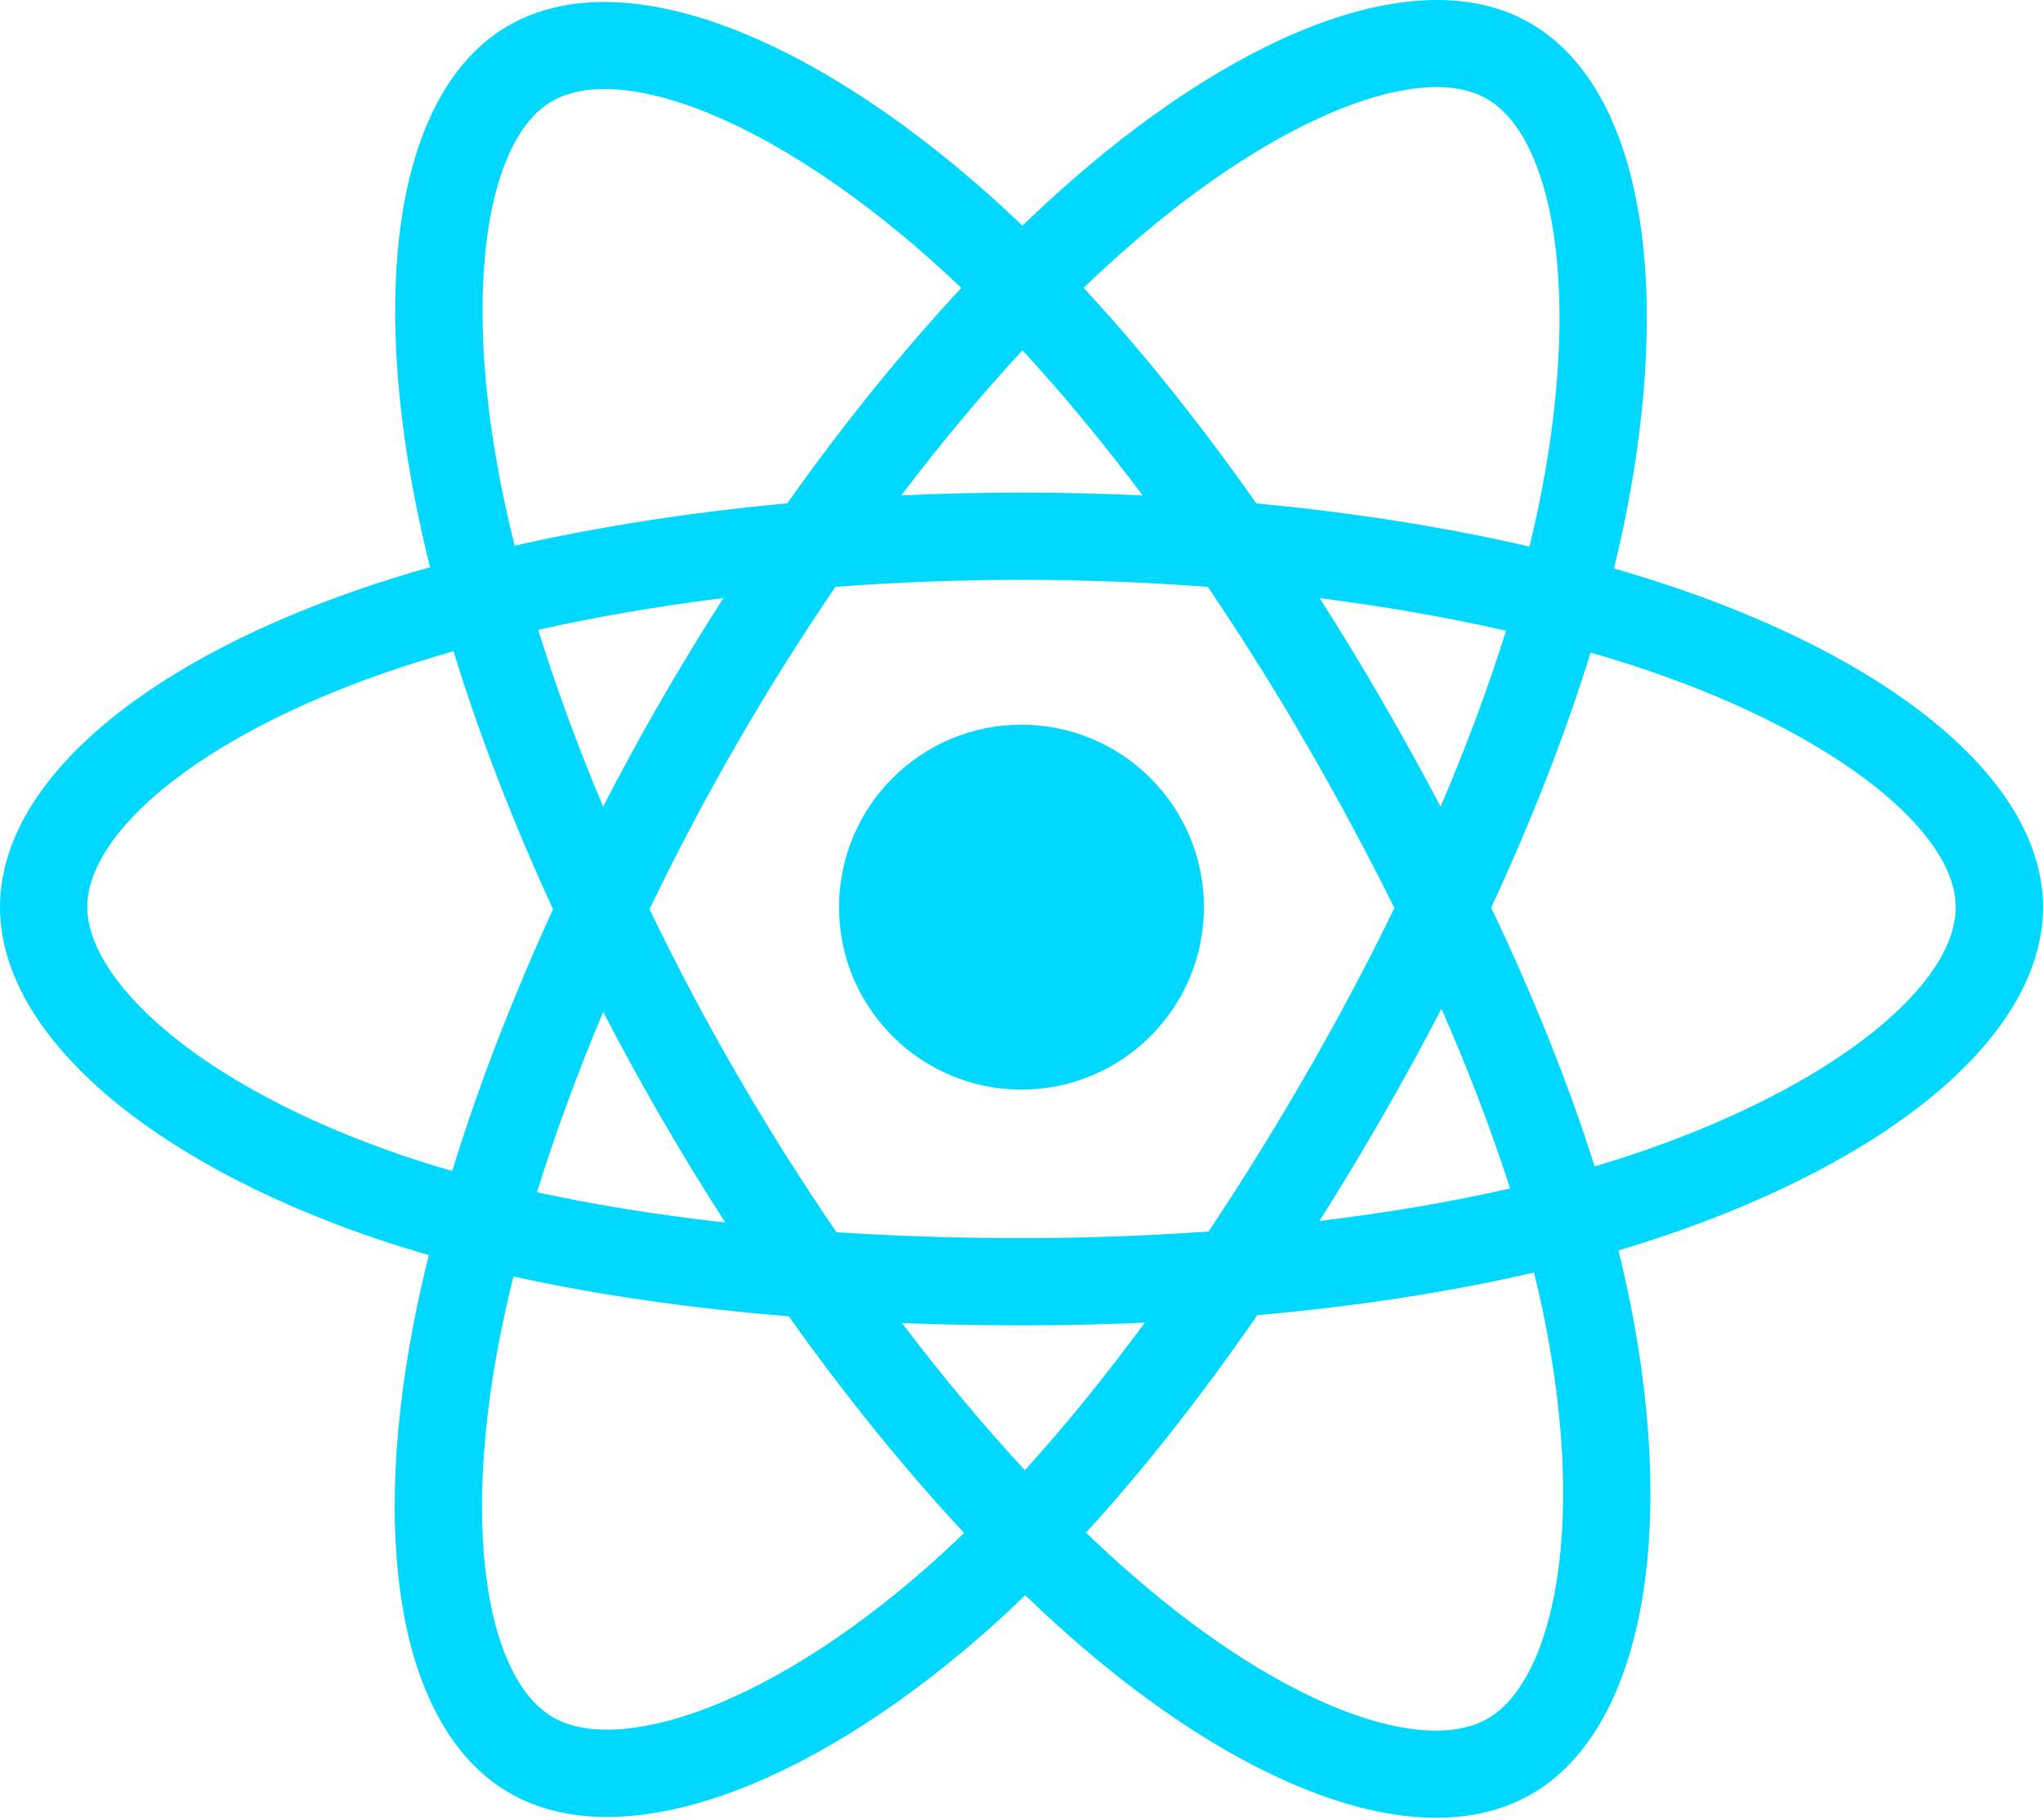
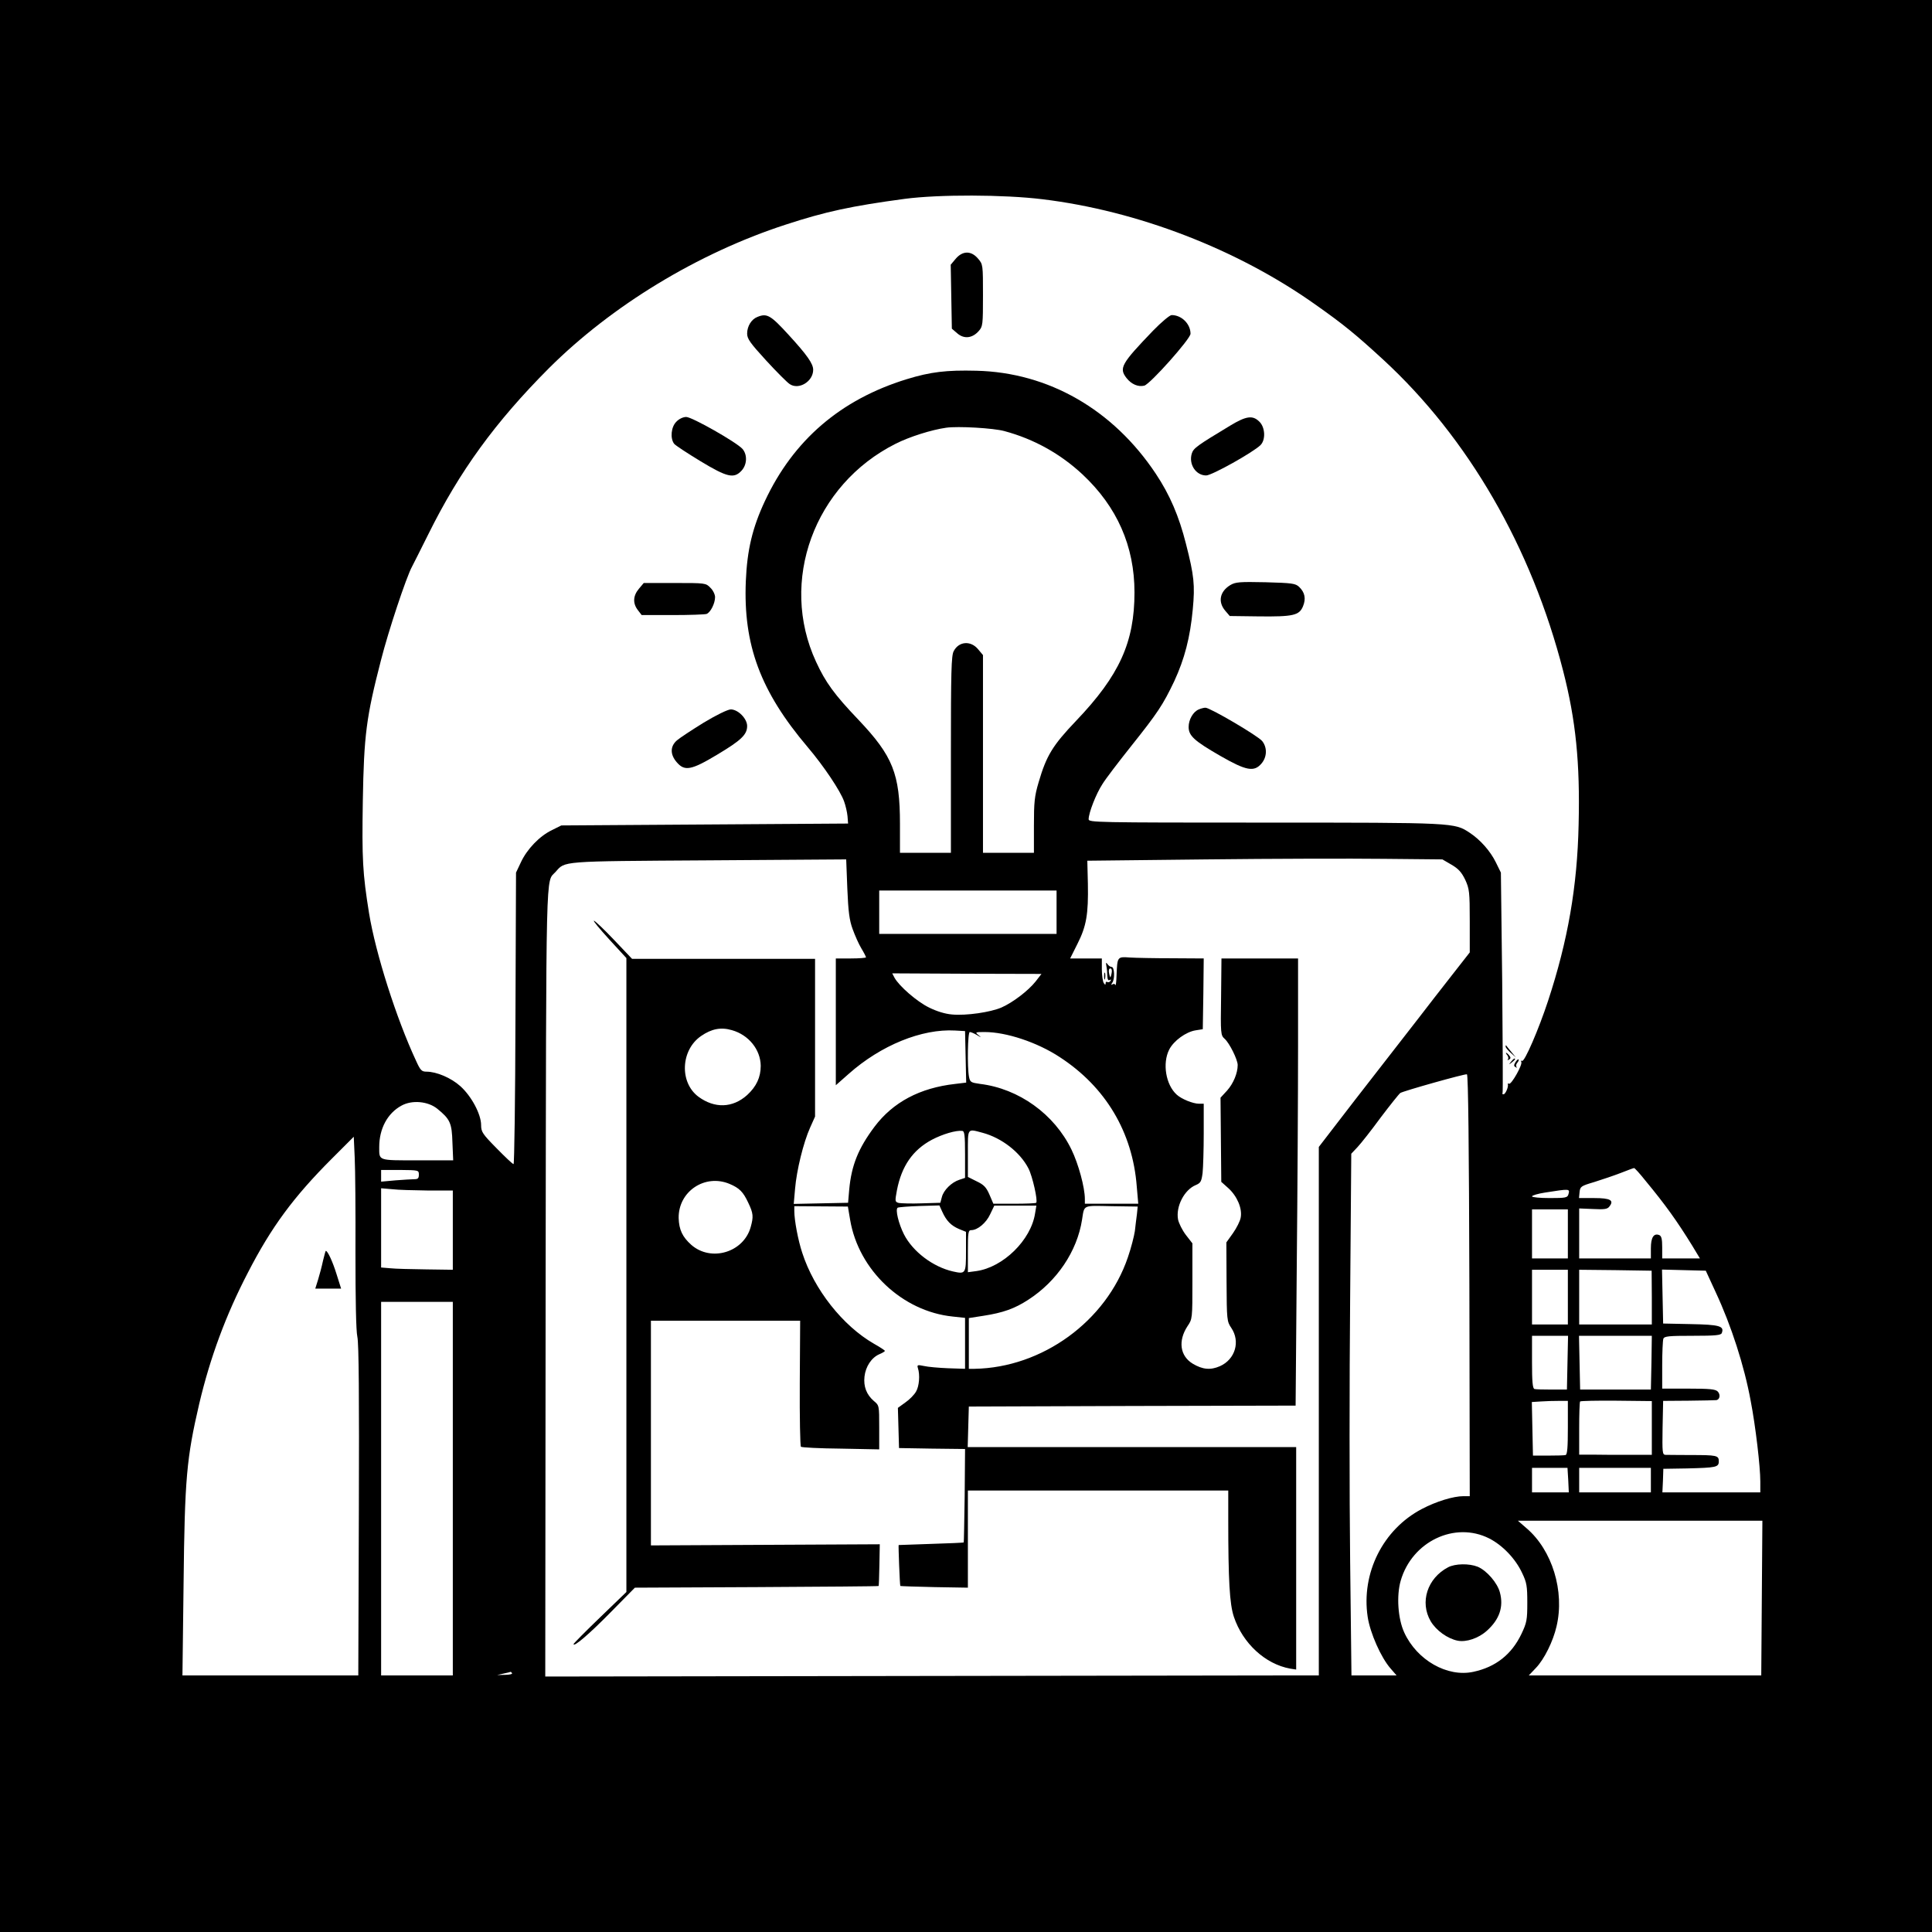
- <svg xmlns="http://www.w3.org/2000/svg" aria-hidden="true" role="img" class="iconify iconify--logos" width="35.93" height="32" preserveAspectRatio="xMidYMid meet" viewBox="0 0 256 228">
-   <path fill="#00D8FF" d="M210.483 73.824a171.49 171.49 0 0 0-8.24-2.597c.465-1.9.893-3.777 1.273-5.621c6.238-30.281 2.16-54.676-11.769-62.708c-13.355-7.7-35.196.329-57.254 19.526a171.23 171.23 0 0 0-6.375 5.848a155.866 155.866 0 0 0-4.241-3.917C100.759 3.829 77.587-4.822 63.673 3.233C50.33 10.957 46.379 33.89 51.995 62.588a170.974 170.974 0 0 0 1.892 8.48c-3.28.932-6.445 1.924-9.474 2.98C17.309 83.498 0 98.307 0 113.668c0 15.865 18.582 31.778 46.812 41.427a145.52 145.52 0 0 0 6.921 2.165a167.467 167.467 0 0 0-2.01 9.138c-5.354 28.2-1.173 50.591 12.134 58.266c13.744 7.926 36.812-.22 59.273-19.855a145.567 145.567 0 0 0 5.342-4.923a168.064 168.064 0 0 0 6.92 6.314c21.758 18.722 43.246 26.282 56.54 18.586c13.731-7.949 18.194-32.003 12.4-61.268a145.016 145.016 0 0 0-1.535-6.842c1.62-.48 3.21-.974 4.76-1.488c29.348-9.723 48.443-25.443 48.443-41.52c0-15.417-17.868-30.326-45.517-39.844Zm-6.365 70.984c-1.4.463-2.836.91-4.3 1.345c-3.24-10.257-7.612-21.163-12.963-32.432c5.106-11 9.31-21.767 12.459-31.957c2.619.758 5.16 1.557 7.61 2.4c23.69 8.156 38.14 20.213 38.14 29.504c0 9.896-15.606 22.743-40.946 31.14Zm-10.514 20.834c2.562 12.94 2.927 24.64 1.23 33.787c-1.524 8.219-4.59 13.698-8.382 15.893c-8.067 4.67-25.32-1.4-43.927-17.412a156.726 156.726 0 0 1-6.437-5.87c7.214-7.889 14.423-17.06 21.459-27.246c12.376-1.098 24.068-2.894 34.671-5.345a134.17 134.17 0 0 1 1.386 6.193ZM87.276 214.515c-7.882 2.783-14.16 2.863-17.955.675c-8.075-4.657-11.432-22.636-6.853-46.752a156.923 156.923 0 0 1 1.869-8.499c10.486 2.32 22.093 3.988 34.498 4.994c7.084 9.967 14.501 19.128 21.976 27.15a134.668 134.668 0 0 1-4.877 4.492c-9.933 8.682-19.886 14.842-28.658 17.94ZM50.35 144.747c-12.483-4.267-22.792-9.812-29.858-15.863c-6.35-5.437-9.555-10.836-9.555-15.216c0-9.322 13.897-21.212 37.076-29.293c2.813-.98 5.757-1.905 8.812-2.773c3.204 10.42 7.406 21.315 12.477 32.332c-5.137 11.18-9.399 22.249-12.634 32.792a134.718 134.718 0 0 1-6.318-1.979Zm12.378-84.26c-4.811-24.587-1.616-43.134 6.425-47.789c8.564-4.958 27.502 2.111 47.463 19.835a144.318 144.318 0 0 1 3.841 3.545c-7.438 7.987-14.787 17.08-21.808 26.988c-12.04 1.116-23.565 2.908-34.161 5.309a160.342 160.342 0 0 1-1.76-7.887Zm110.427 27.268a347.8 347.8 0 0 0-7.785-12.803c8.168 1.033 15.994 2.404 23.343 4.08c-2.206 7.072-4.956 14.465-8.193 22.045a381.151 381.151 0 0 0-7.365-13.322Zm-45.032-43.861c5.044 5.465 10.096 11.566 15.065 18.186a322.04 322.04 0 0 0-30.257-.006c4.974-6.559 10.069-12.652 15.192-18.18ZM82.802 87.83a323.167 323.167 0 0 0-7.227 13.238c-3.184-7.553-5.909-14.98-8.134-22.152c7.304-1.634 15.093-2.97 23.209-3.984a321.524 321.524 0 0 0-7.848 12.897Zm8.081 65.352c-8.385-.936-16.291-2.203-23.593-3.793c2.26-7.3 5.045-14.885 8.298-22.6a321.187 321.187 0 0 0 7.257 13.246c2.594 4.48 5.28 8.868 8.038 13.147Zm37.542 31.03c-5.184-5.592-10.354-11.779-15.403-18.433c4.902.192 9.899.29 14.978.29c5.218 0 10.376-.117 15.453-.343c-4.985 6.774-10.018 12.97-15.028 18.486Zm52.198-57.817c3.422 7.8 6.306 15.345 8.596 22.52c-7.422 1.694-15.436 3.058-23.88 4.071a382.417 382.417 0 0 0 7.859-13.026a347.403 347.403 0 0 0 7.425-13.565Zm-16.898 8.101a358.557 358.557 0 0 1-12.281 19.815a329.4 329.4 0 0 1-23.444.823c-7.967 0-15.716-.248-23.178-.732a310.202 310.202 0 0 1-12.513-19.846h.001a307.41 307.41 0 0 1-10.923-20.627a310.278 310.278 0 0 1 10.89-20.637l-.001.001a307.318 307.318 0 0 1 12.413-19.761c7.613-.576 15.42-.876 23.31-.876H128c7.926 0 15.743.303 23.354.883a329.357 329.357 0 0 1 12.335 19.695a358.489 358.489 0 0 1 11.036 20.54a329.472 329.472 0 0 1-11 20.722Zm22.56-122.124c8.572 4.944 11.906 24.881 6.52 51.026c-.344 1.668-.73 3.367-1.15 5.09c-10.622-2.452-22.155-4.275-34.23-5.408c-7.034-10.017-14.323-19.124-21.64-27.008a160.789 160.789 0 0 1 5.888-5.4c18.9-16.447 36.564-22.941 44.612-18.3ZM128 90.808c12.625 0 22.86 10.235 22.86 22.86s-10.235 22.86-22.86 22.86s-22.86-10.235-22.86-22.86s10.235-22.86 22.86-22.86Z" />
+ <svg xmlns="http://www.w3.org/2000/svg" version="1.0" width="1024pt" height="1024pt" viewBox="0 0 1024 1024" preserveAspectRatio="xMidYMid meet">
+   <g transform="translate(0,1024) scale(0.1,-0.1)" fill="#000000" stroke="none">
+     <path d="M0 5120 l0 -5120 5120 0 5120 0 0 5120 0 5120 -5120 0 -5120 0 0 -5120z m5525 4064 c504 -61 1033 -265 1445 -557 149 -105 213 -157 360 -292 451 -415 787 -995 955 -1651 67 -261 90 -486 82 -814 -7 -329 -57 -616 -162 -935 -49 -149 -125 -326 -138 -318 -5 3 -7 1 -4 -5 9 -13 -53 -123 -65 -116 -5 3 -7 2 -6 -3 4 -14 -13 -53 -23 -53 -6 0 -8 3 -5 8 2 4 1 268 -2 587 l-7 580 -27 55 c-29 59 -82 119 -138 156 -82 54 -77 54 -1087 54 -900 0 -933 1 -933 18 0 33 39 134 73 186 17 28 86 118 152 201 141 177 169 219 229 345 54 117 84 230 98 381 12 128 7 178 -36 346 -37 147 -86 261 -160 372 -226 340 -569 537 -951 546 -159 4 -243 -6 -370 -45 -350 -108 -600 -323 -751 -646 -66 -141 -94 -259 -101 -424 -14 -338 77 -584 328 -880 85 -100 174 -233 193 -288 8 -22 16 -57 18 -78 l3 -39 -760 -5 -760 -5 -50 -25 c-65 -31 -132 -101 -164 -170 l-26 -55 -3 -772 c-1 -425 -6 -773 -10 -773 -5 0 -45 38 -90 84 -75 76 -82 87 -82 123 0 57 -51 153 -110 206 -49 44 -126 77 -180 77 -25 0 -32 7 -55 58 -104 223 -214 568 -249 782 -34 212 -38 286 -33 596 6 347 18 442 96 744 39 154 135 443 165 497 8 15 47 93 87 173 165 333 354 593 638 878 333 332 790 610 1254 761 214 70 350 99 632 137 181 24 526 23 730 -2z m-201 -1229 c156 -42 296 -120 413 -229 184 -172 276 -381 276 -626 0 -264 -80 -440 -309 -680 -126 -132 -158 -186 -199 -326 -22 -74 -25 -106 -25 -230 l0 -144 -135 0 -135 0 0 524 0 524 -26 31 c-39 47 -102 42 -129 -10 -13 -23 -15 -111 -15 -549 l0 -520 -135 0 -135 0 0 153 c0 266 -38 360 -220 552 -128 134 -175 199 -225 308 -197 426 -10 938 422 1155 73 37 190 74 268 85 63 9 252 -2 309 -18z m-805 -2639 c12 -33 32 -79 46 -102 14 -23 25 -45 25 -48 0 -3 -36 -6 -80 -6 l-80 0 0 -336 0 -336 68 60 c171 152 388 240 564 230 l53 -3 3 -137 3 -136 -58 -7 c-188 -21 -330 -97 -428 -227 -86 -115 -122 -204 -134 -333 l-6 -70 -144 -3 -144 -3 7 80 c8 97 44 245 80 325 l26 58 0 418 0 418 -485 0 -485 0 -96 101 c-53 56 -101 101 -106 101 -6 0 31 -44 81 -99 l91 -99 0 -1680 0 -1680 -140 -135 c-77 -74 -140 -138 -140 -141 0 -18 84 54 197 169 l128 130 645 3 c355 2 646 4 647 6 1 1 3 51 4 111 l2 110 -607 -3 -606 -3 0 595 0 596 395 0 396 0 -2 -331 c-1 -181 2 -333 6 -337 4 -4 99 -9 211 -10 l204 -4 0 117 c0 116 0 116 -29 140 -38 33 -55 76 -49 129 6 53 37 100 78 118 17 7 30 15 30 18 0 3 -26 20 -58 38 -165 95 -317 287 -380 482 -22 66 -42 173 -42 221 l0 26 142 -1 142 -1 12 -71 c45 -266 277 -485 544 -512 l65 -7 0 -135 0 -135 -90 3 c-49 2 -107 7 -128 12 -34 7 -37 6 -32 -11 12 -36 7 -97 -10 -125 -9 -16 -34 -42 -56 -57 l-40 -29 3 -106 3 -107 175 -3 175 -2 -2 -247 c-2 -135 -4 -247 -5 -248 -2 -2 -79 -5 -173 -8 -93 -3 -171 -6 -172 -6 -2 -1 6 -214 9 -217 2 -1 83 -4 181 -6 l177 -3 0 258 0 257 690 0 690 0 0 -152 c0 -323 7 -450 30 -518 47 -140 166 -250 298 -274 l32 -5 0 589 0 590 -870 0 -871 0 3 108 3 107 866 3 866 2 6 728 c4 400 7 933 7 1185 l0 457 -203 0 -203 0 -2 -203 c-3 -198 -2 -204 19 -223 25 -22 69 -110 69 -139 0 -43 -23 -98 -56 -135 l-35 -38 2 -223 2 -223 38 -34 c46 -42 74 -107 65 -155 -3 -19 -22 -56 -41 -83 l-35 -49 1 -209 c1 -202 2 -210 25 -244 49 -72 21 -167 -60 -203 -50 -22 -92 -18 -144 13 -68 41 -79 121 -28 199 26 38 26 40 26 239 l0 200 -35 45 c-19 25 -37 62 -41 81 -13 69 33 158 94 183 26 11 30 19 36 64 3 29 6 123 6 210 l0 157 -25 0 c-32 0 -93 25 -118 48 -58 52 -77 166 -40 239 24 47 89 94 140 102 l38 6 3 188 2 187 -167 1 c-93 0 -194 2 -225 4 -66 5 -66 4 -70 -93 -1 -35 -4 -59 -6 -53 -2 6 -9 8 -15 4 -9 -5 -9 -3 -2 8 15 19 12 84 -3 84 -7 0 -17 7 -22 15 -8 11 -9 9 -6 -10 3 -14 5 -38 5 -53 1 -19 5 -26 13 -21 7 4 8 3 4 -5 -4 -6 -12 -9 -17 -6 -5 4 -9 0 -9 -7 0 -9 -3 -9 -10 2 -5 8 -10 41 -10 73 l0 57 -84 0 -84 0 39 78 c47 93 58 156 55 318 l-3 122 631 7 c347 4 771 5 941 3 l310 -3 48 -28 c38 -22 54 -41 73 -80 22 -48 24 -64 24 -219 l0 -166 -97 -124 c-54 -69 -132 -169 -174 -224 -42 -54 -138 -178 -213 -274 -75 -96 -177 -228 -226 -292 l-90 -117 0 -1400 0 -1401 -62 0 c-35 0 -957 -1 -2051 -3 l-1987 -3 2 2095 c3 2249 0 2112 52 2169 53 59 16 57 811 62 l730 5 6 -155 c5 -121 11 -168 28 -214z m1081 89 l0 -115 -470 0 -470 0 0 115 0 115 470 0 470 0 0 -115z m292 -322 c-2 -12 -6 -23 -7 -23 -1 0 -5 11 -7 23 -3 14 0 24 7 24 7 0 10 -10 7 -24z m-403 -45 c-39 -49 -120 -111 -181 -138 -58 -25 -186 -44 -262 -37 -37 3 -82 17 -122 37 -64 31 -159 114 -183 158 l-12 23 396 -2 395 -1 -31 -40z m-1610 -258 c89 -25 152 -103 153 -189 0 -61 -23 -110 -72 -155 -77 -69 -172 -72 -258 -9 -102 76 -94 248 14 322 55 38 105 48 163 31z m1299 -26 c25 -15 25 -15 8 0 -19 15 -17 16 33 16 114 0 278 -54 398 -133 243 -158 386 -398 408 -685 l8 -92 -142 0 -141 0 0 25 c0 61 -34 186 -71 262 -91 188 -279 323 -484 348 -49 7 -53 9 -59 37 -10 52 -7 238 4 238 6 0 23 -7 38 -16z m2610 -1327 l2 -1117 -33 0 c-54 0 -145 -28 -221 -68 -206 -108 -322 -340 -287 -572 13 -86 71 -216 121 -273 l32 -37 -119 0 -120 0 -7 610 c-4 335 -4 958 0 1382 l6 773 33 35 c18 19 74 90 123 157 50 66 97 125 104 130 18 11 341 102 353 99 7 -2 11 -386 13 -1119z m-5471 937 c69 -56 78 -76 81 -180 l4 -94 -190 0 c-211 0 -202 -3 -202 71 0 97 44 179 118 219 56 31 140 23 189 -16z m2798 -243 l0 -124 -30 -10 c-41 -13 -84 -55 -93 -92 l-8 -30 -100 -3 c-54 -2 -109 0 -120 2 -21 6 -21 8 -10 68 25 128 84 213 185 267 57 30 128 51 161 47 12 -1 15 -22 15 -125z m93 115 c101 -27 199 -103 243 -189 21 -40 51 -172 41 -182 -3 -3 -55 -5 -116 -5 l-111 0 -21 49 c-17 39 -30 52 -68 70 l-46 23 0 124 c0 138 -5 132 78 110z m-3324 -636 c0 -250 3 -413 10 -445 8 -34 10 -323 8 -922 l-3 -873 -466 0 -466 0 6 488 c6 558 16 663 83 952 58 245 141 470 258 695 124 241 242 401 444 603 l117 117 5 -110 c3 -60 5 -288 4 -505z m6839 380 c105 -127 165 -211 246 -342 l41 -68 -100 0 -100 0 0 59 c0 45 -4 60 -16 65 -29 11 -44 -13 -44 -70 l0 -54 -190 0 -190 0 0 133 0 132 73 -3 c58 -3 76 -1 86 12 28 34 7 46 -79 46 l-81 0 3 31 c3 30 7 33 78 54 41 13 104 34 140 48 36 14 67 26 71 26 3 1 31 -30 62 -69z m-6503 34 c0 -19 -5 -24 -23 -24 -13 0 -58 -3 -100 -6 l-77 -7 0 31 0 31 100 0 c99 -1 100 -1 100 -25z m1647 -49 c52 -22 72 -42 99 -100 27 -56 28 -74 13 -128 -37 -135 -210 -187 -315 -95 -47 42 -65 80 -67 142 -2 141 139 236 270 181z m-1599 -35 l132 0 0 -210 0 -210 -142 2 c-79 1 -164 3 -190 6 l-48 4 0 210 0 210 58 -5 c31 -4 117 -6 190 -7z m6045 -20 c-5 -18 -14 -20 -99 -20 -52 0 -94 4 -94 9 0 5 30 14 68 20 134 21 133 21 125 -9z m-3319 -92 c22 -49 47 -74 89 -92 l37 -15 0 -104 c0 -118 -2 -121 -69 -106 -106 24 -213 105 -260 197 -28 56 -47 132 -33 141 6 3 58 7 116 9 l105 3 15 -33z m492 -10 c-22 -141 -169 -285 -311 -305 l-45 -6 0 112 c0 99 2 111 18 111 33 0 79 38 100 84 l22 46 111 0 112 0 -7 -42z m540 -3 c-3 -22 -8 -62 -11 -90 -4 -27 -20 -90 -37 -139 -115 -339 -454 -585 -813 -591 l-30 0 0 135 0 134 77 12 c104 16 166 38 238 85 152 98 259 257 285 424 13 81 1 75 156 72 l139 -2 -4 -40z m2284 -105 l0 -130 -95 0 -95 0 0 130 0 130 95 0 95 0 0 -130z m0 -335 l0 -145 -95 0 -95 0 0 145 0 145 95 0 95 0 0 -145z m445 -2 l0 -143 -192 0 -193 0 0 145 0 145 192 -2 192 -3 1 -142z m339 27 c82 -176 151 -389 185 -575 26 -134 51 -349 51 -427 l0 -58 -259 0 -260 0 3 63 2 62 125 2 c155 4 169 6 169 38 0 31 -11 33 -150 33 -63 0 -123 1 -133 1 -16 1 -17 13 -15 144 l3 142 135 1 c74 1 140 2 146 3 20 2 24 30 8 46 -12 12 -43 15 -155 15 l-139 0 0 124 c0 68 3 131 6 140 5 14 29 16 155 16 124 0 151 3 155 15 14 37 -13 44 -165 47 l-146 3 -3 143 -3 143 116 -3 116 -3 53 -115z m-6694 -1040 l0 -990 -190 0 -190 0 0 990 0 990 190 0 190 0 0 -990z m5908 668 l-3 -143 -80 0 c-44 0 -86 1 -92 3 -10 3 -13 41 -13 143 l0 139 95 0 96 0 -3 -142z m445 0 l-3 -143 -187 0 -188 0 -3 143 -3 142 193 0 193 0 -2 -142z m-443 -344 c0 -105 -3 -143 -12 -146 -7 -2 -49 -3 -93 -3 l-80 0 -3 142 -3 142 48 3 c27 2 69 3 96 3 l47 0 0 -141z m445 -3 l0 -142 -117 0 c-65 0 -152 0 -193 1 l-75 0 0 138 c0 76 2 141 5 144 3 3 90 5 193 4 l187 -2 0 -143z m-443 -276 l3 -65 -97 0 -98 0 0 65 0 65 94 0 94 0 4 -65z m438 0 l0 -65 -190 0 -190 0 0 65 0 65 190 0 190 0 0 -65z m588 -625 l-3 -410 -616 0 -616 0 38 40 c44 46 91 141 109 220 44 186 -23 404 -159 520 l-46 40 648 0 648 0 -3 -410z m-1445 316 c71 -36 140 -108 175 -184 24 -50 27 -69 27 -157 0 -91 -3 -106 -31 -165 -52 -109 -137 -176 -255 -201 -138 -30 -299 62 -366 208 -34 73 -42 196 -19 275 60 208 287 316 469 224z m-5179 -714 c3 -5 -14 -9 -37 -9 l-42 -1 35 8 c19 4 36 8 37 9 1 0 4 -3 7 -7z" />
+     <path d="M5065 8868 l-26 -31 3 -169 3 -170 29 -25 c36 -31 80 -26 114 13 21 24 22 33 22 189 0 161 0 164 -26 194 -36 43 -82 43 -119 -1z" />
+     <path d="M4014 8560 c-31 -12 -54 -49 -54 -88 0 -28 16 -50 101 -143 56 -61 112 -117 125 -125 48 -32 124 14 124 76 0 32 -31 77 -130 185 -96 105 -115 116 -166 95z" />
+     <path d="M6112 8488 c-170 -177 -182 -199 -141 -252 26 -33 62 -48 94 -40 31 8 245 248 245 275 0 52 -47 99 -100 99 -10 0 -54 -37 -98 -82z" />
+     <path d="M3585 8005 c-28 -27 -34 -88 -12 -117 7 -9 70 -50 139 -92 142 -86 178 -94 218 -51 30 32 32 85 5 116 -33 36 -267 169 -298 169 -16 0 -38 -10 -52 -25z" />
+     <path d="M6520 7984 c-174 -105 -194 -119 -203 -147 -18 -57 21 -117 76 -117 30 0 250 123 288 161 28 28 25 94 -6 124 -35 35 -69 31 -155 -21z" />
+     <path d="M6521 7139 c-56 -34 -67 -89 -27 -136 l24 -28 154 -2 c181 -2 214 5 234 53 17 41 10 74 -20 103 -20 19 -37 21 -179 25 -137 3 -159 1 -186 -15z" />
+     <path d="M3386 7119 c-31 -37 -33 -77 -5 -113 l20 -26 164 0 c90 0 171 3 180 6 21 8 45 56 45 89 0 14 -11 37 -25 50 -24 25 -27 25 -189 25 l-164 0 -26 -31z" />
+     <path d="M6354 6480 c-30 -12 -54 -54 -54 -93 0 -47 30 -74 169 -154 136 -78 178 -86 217 -40 30 35 31 85 4 119 -21 27 -278 178 -301 177 -8 0 -23 -4 -35 -9z" />
+     <path d="M3730 6410 c-63 -39 -127 -81 -142 -94 -36 -31 -37 -74 -2 -115 42 -50 77 -44 215 39 127 76 159 106 159 152 0 39 -48 88 -87 88 -17 -1 -75 -29 -143 -70z" />
+     <path d="M7980 4693 c0 -5 12 -20 28 -34 l27 -24 -25 30 c-14 17 -26 32 -27 34 -2 2 -3 0 -3 -6z" />
+     <path d="M7989 4647 c6 -8 7 -18 3 -22 -4 -5 -1 -5 6 -1 10 6 10 11 1 22 -6 8 -14 14 -16 14 -3 0 0 -6 6 -13z" />
+     <path d="M8009 4613 c-13 -16 -12 -17 4 -4 9 7 17 15 17 17 0 8 -8 3 -21 -13z" />
+     <path d="M8032 4610 c-9 -15 -9 -21 1 -26 6 -4 9 -4 5 1 -4 4 -3 14 4 22 6 7 9 15 7 18 -3 2 -10 -4 -17 -15z" />
+     <path d="M5852 5065 c0 -16 2 -22 5 -12 2 9 2 23 0 30 -3 6 -5 -1 -5 -18z" />
+     <path d="M1712 3558 c-6 -29 -18 -74 -26 -100 l-15 -48 68 0 69 0 -24 76 c-20 65 -47 124 -57 124 -2 0 -8 -24 -15 -52z" />
+     <path d="M7675 1933 c-110 -58 -151 -185 -92 -286 29 -49 89 -92 143 -103 46 -9 111 13 155 53 67 60 89 127 69 202 -13 51 -70 117 -118 137 -45 18 -119 17 -157 -3z" />
+   </g>
</svg>
